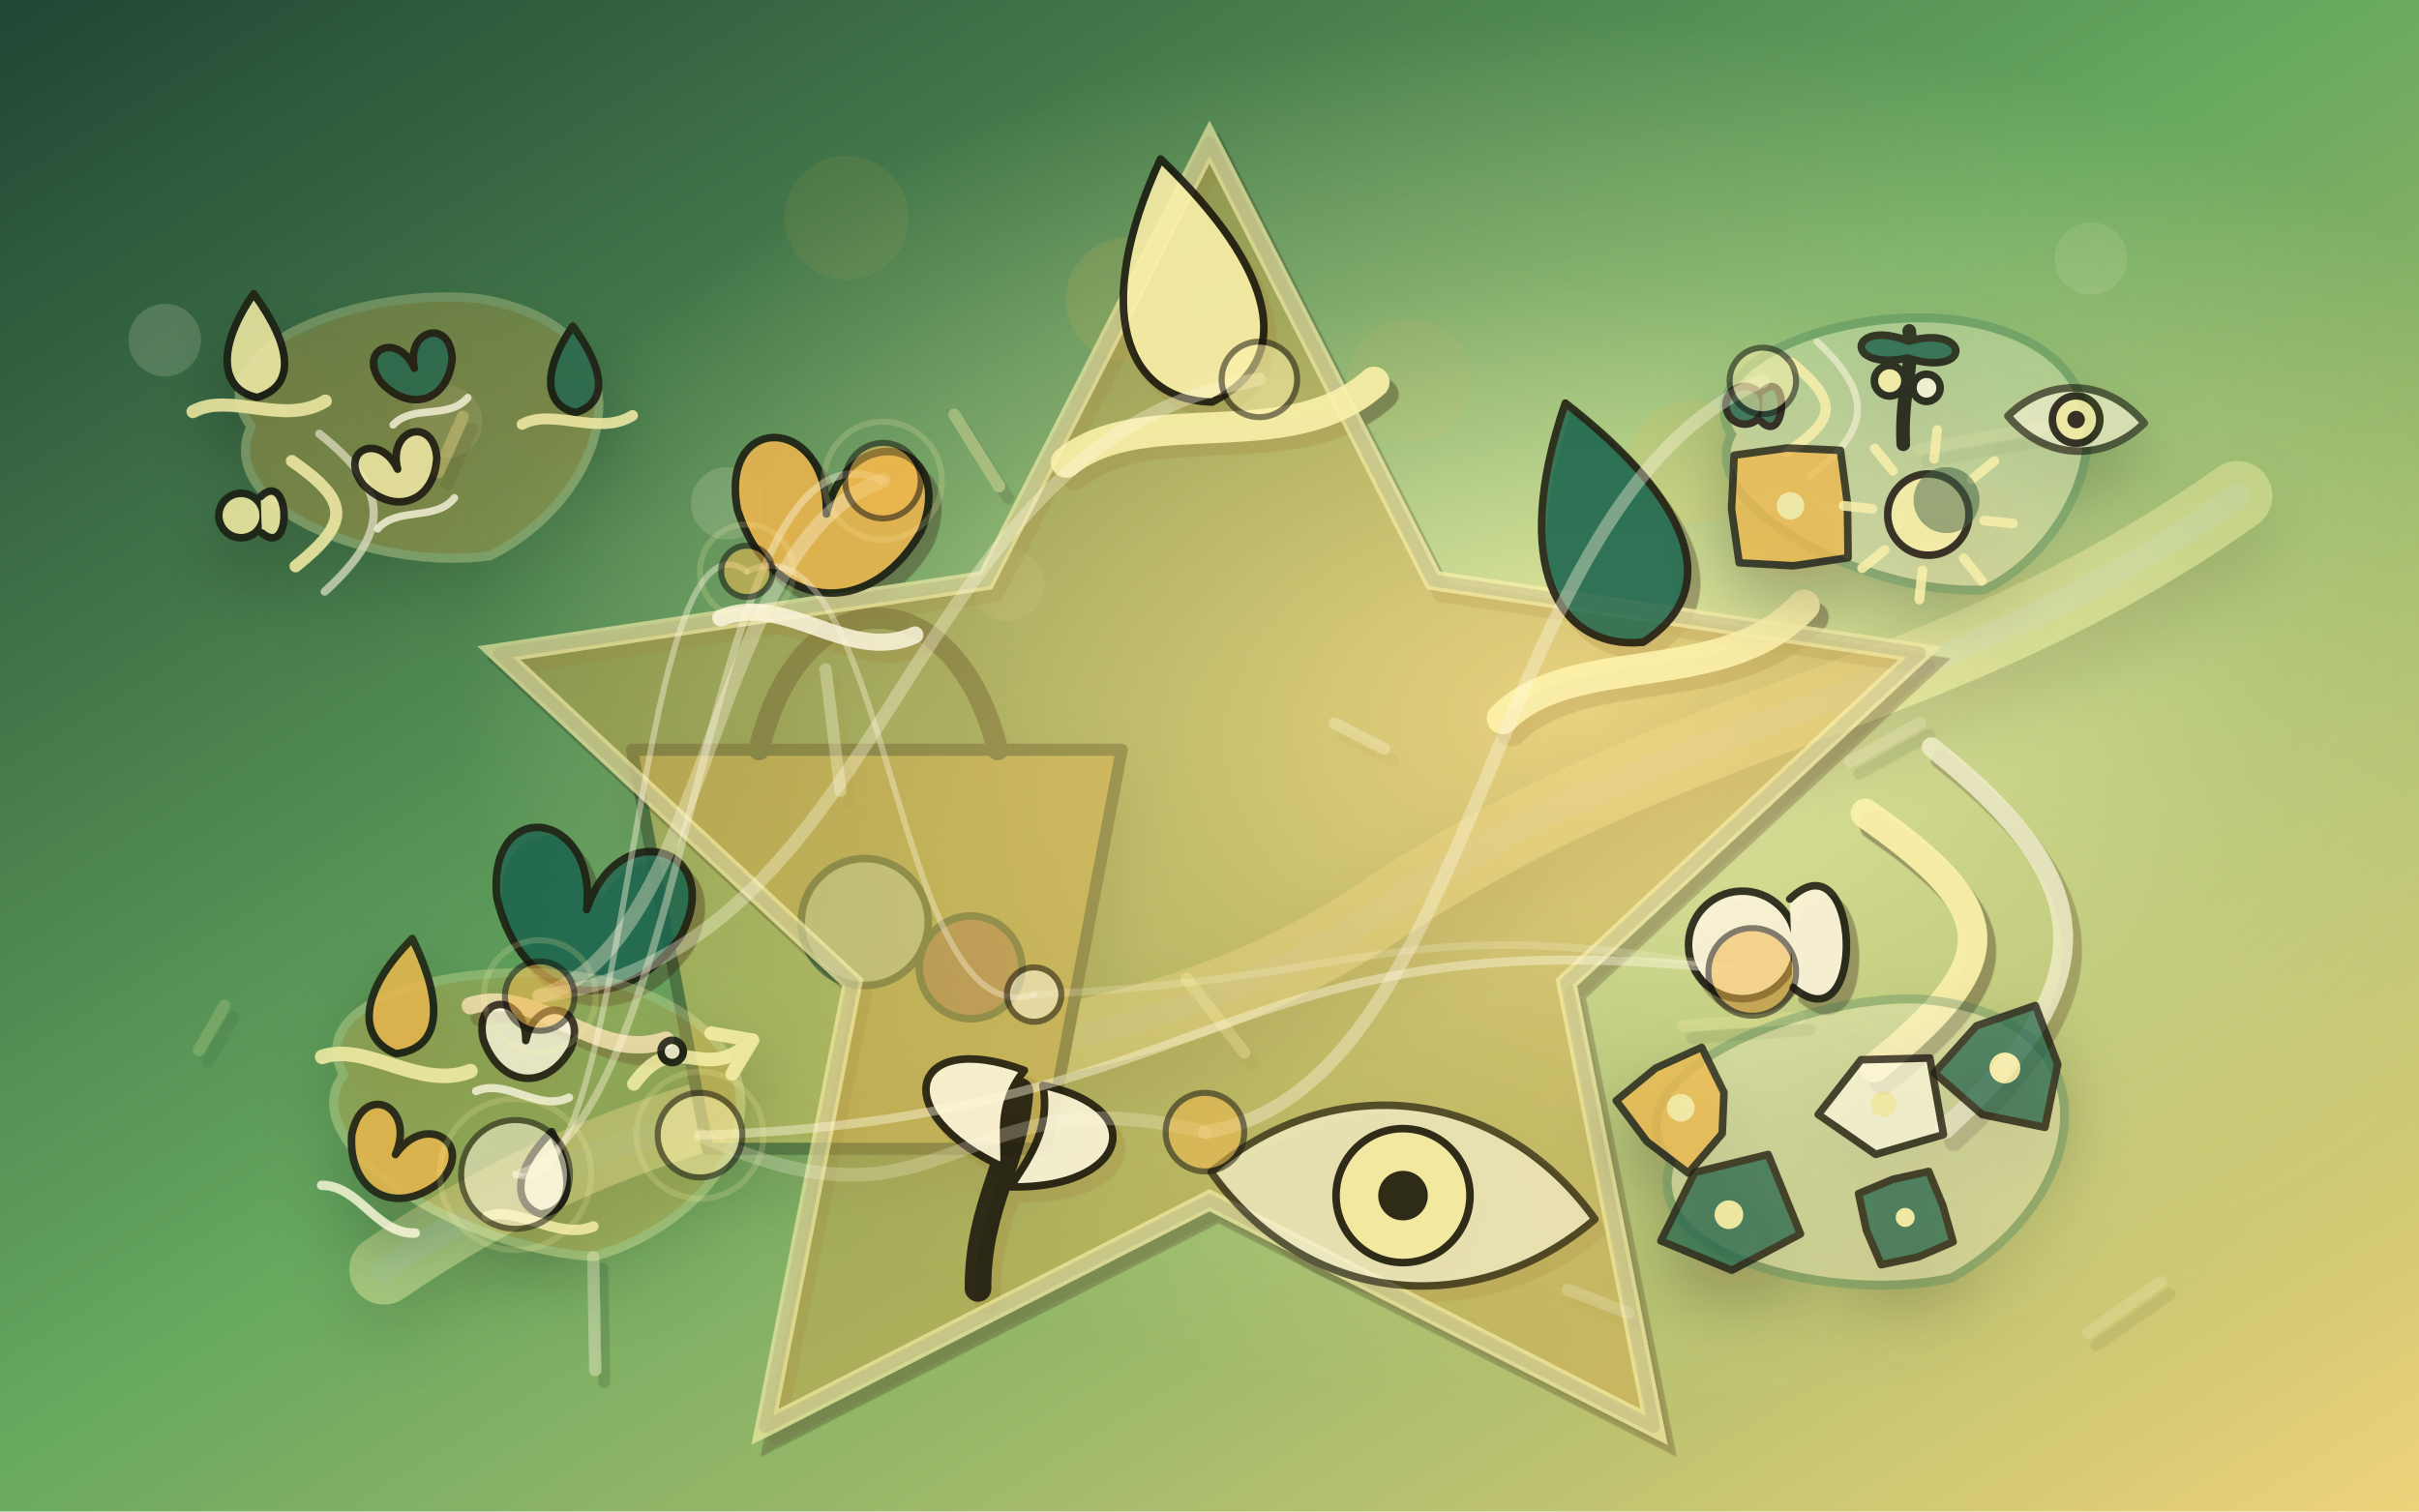
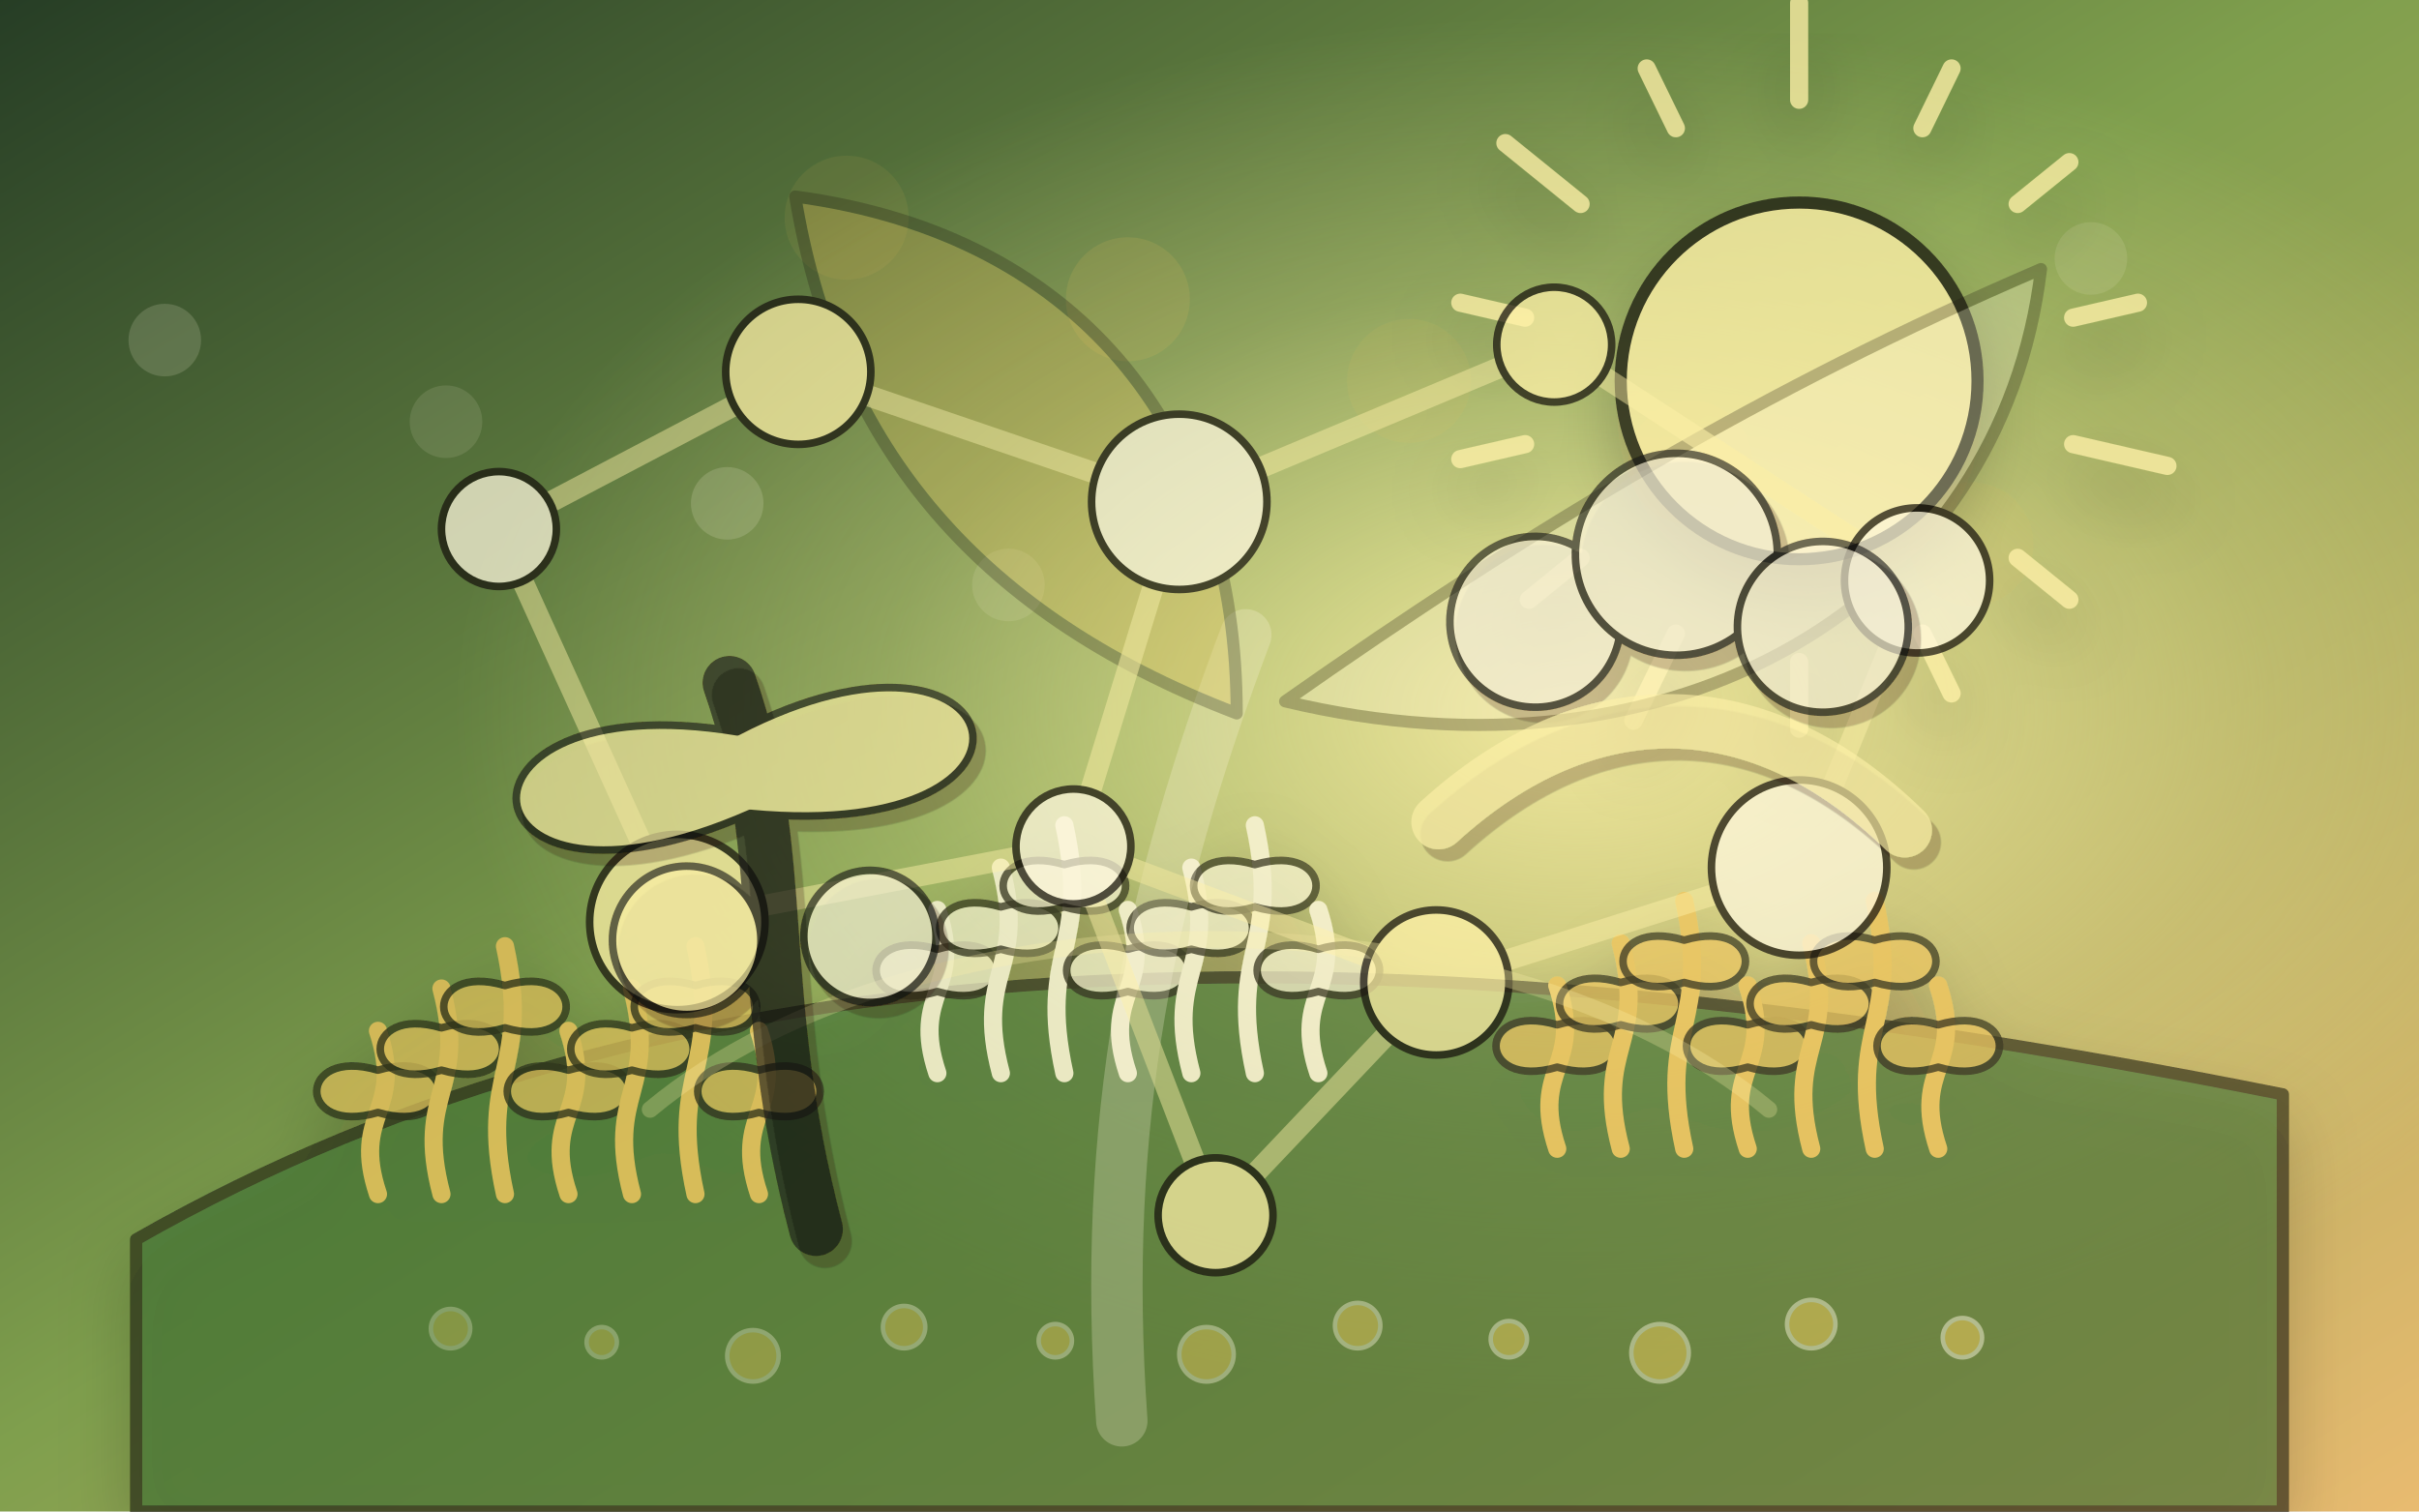
<svg xmlns="http://www.w3.org/2000/svg" width="1600" height="1000" viewBox="0 0 1600 1000" role="img" aria-labelledby="title desc">
  <defs>
    <linearGradient id="posterBg" x1="0" y1="0" x2="1" y2="1">
-       <stop offset="0%" stop-color="#1f4634" />
-       <stop offset="48%" stop-color="#67a85f" />
-       <stop offset="100%" stop-color="#efd27a" />
+       <stop offset="0%" stop-color="#263d25" />
+       <stop offset="48%" stop-color="#7f9f4d" />
+       <stop offset="100%" stop-color="#e9bb70" />
    </linearGradient>
    <radialGradient id="warmGlow" cx="65%" cy="47%" r="46%">
-       <stop offset="0%" stop-color="#fff3ad" stop-opacity=".88" />
-       <stop offset="62%" stop-color="#fff3ad" stop-opacity=".24" />
-       <stop offset="100%" stop-color="#fff3ad" stop-opacity="0" />
+       <stop offset="0%" stop-color="#fff1a8" stop-opacity=".88" />
+       <stop offset="62%" stop-color="#fff1a8" stop-opacity=".24" />
+       <stop offset="100%" stop-color="#fff1a8" stop-opacity="0" />
    </radialGradient>
    <filter id="posterShadow" x="-20%" y="-20%" width="140%" height="150%">
      <feDropShadow dx="0" dy="22" stdDeviation="22" flood-color="#140d08" flood-opacity=".32" />
    </filter>
    <filter id="hardInk" x="-20%" y="-20%" width="140%" height="150%">
      <feDropShadow dx="6" dy="8" stdDeviation="0" flood-color="#12100c" flood-opacity=".34" />
    </filter>
    <style>
      .ink { stroke: #16120d; stroke-width: 8; stroke-linecap: round; stroke-linejoin: round; }
      .thin { stroke: #16120d; stroke-width: 5; stroke-linecap: round; stroke-linejoin: round; }
    </style>
  </defs>
  <rect width="1600" height="1000" fill="url(#posterBg)" />
  <rect width="1600" height="1000" fill="url(#warmGlow)" />
-   <circle cx="560" cy="144" r="41" fill="#f2b84d" opacity="0.08" />
+   <circle cx="560" cy="144" r="41" fill="#efc45b" opacity="0.08" />
  <circle cx="1383" cy="171" r="24" fill="#fff8df" opacity="0.11" />
-   <circle cx="746" cy="198" r="41" fill="#f2b84d" opacity="0.13" />
+   <circle cx="746" cy="198" r="41" fill="#efc45b" opacity="0.13" />
  <circle cx="109" cy="225" r="24" fill="#fff8df" opacity="0.16" />
-   <circle cx="932" cy="252" r="41" fill="#f2b84d" opacity="0.08" />
+   <circle cx="932" cy="252" r="41" fill="#efc45b" opacity="0.08" />
  <circle cx="295" cy="279" r="24" fill="#fff8df" opacity="0.11" />
-   <circle cx="1118" cy="306" r="41" fill="#f2b84d" opacity="0.13" />
+   <circle cx="1118" cy="306" r="41" fill="#efc45b" opacity="0.13" />
  <circle cx="481" cy="333" r="24" fill="#fff8df" opacity="0.16" />
-   <circle cx="1304" cy="360" r="41" fill="#f2b84d" opacity="0.08" />
+   <circle cx="1304" cy="360" r="41" fill="#efc45b" opacity="0.08" />
  <circle cx="667" cy="387" r="24" fill="#fff8df" opacity="0.11" />
-   <g filter="url(#posterShadow)" opacity=".36">
-     <g id="poster-growth-market-river">
-       <path d="M254 840 C510 664 710 740 914 602 C1110 470 1282 468 1480 328" fill="none" stroke="#fff3ad" stroke-width="46" stroke-linecap="round" />
-       <path d="M254 840 C510 664 710 740 914 602 C1110 470 1282 468 1480 328" fill="none" stroke="#fff8df" stroke-width="16" stroke-linecap="round" opacity=".78" />
-       <path d="M418 496 L742 496 L692 760 L468 760Z" fill="#f2b84d" class="ink" />
-       <path d="M502 496 C530 380 630 380 660 496" fill="none" stroke="#16120d" stroke-width="14" stroke-linecap="round" />
-       <circle cx="572" cy="610" r="42" fill="#fff8df" class="thin" />
-       <circle cx="642" cy="640" r="34" fill="#d95b42" class="thin" />
+   <g id="semantic-scene" data-scene-group="C08_GROWTH_FOOD_MATERIAL" data-primary-category="growth" filter="url(#posterShadow)" opacity=".76">
+     <g id="poster-growth-field">
+       <path d="M90 820 C440 620 890 600 1510 724 L1510 1000 L90 1000Z" fill="#386b32" opacity=".78" class="ink" />
+       <path d="M250 790 C232 736 268 736 250 682" fill="none" stroke="#efc45b" stroke-width="12" stroke-linecap="round" />
+       <path d="M250 708 C196 692 196 752 250 736 C304 752 304 692 250 708Z" fill="#efc45b" opacity=".78" class="thin" />
+       <path d="M292 790 C274 722 310 722 292 654" fill="none" stroke="#efc45b" stroke-width="12" stroke-linecap="round" />
+       <path d="M292 680 C238 664 238 724 292 708 C346 724 346 664 292 680Z" fill="#efc45b" opacity=".78" class="thin" />
+       <path d="M334 790 C316 708 352 708 334 626" fill="none" stroke="#efc45b" stroke-width="12" stroke-linecap="round" />
+       <path d="M334 652 C280 636 280 696 334 680 C388 696 388 636 334 652Z" fill="#efc45b" opacity=".78" class="thin" />
+       <path d="M376 790 C358 736 394 736 376 682" fill="none" stroke="#efc45b" stroke-width="12" stroke-linecap="round" />
+       <path d="M376 708 C322 692 322 752 376 736 C430 752 430 692 376 708Z" fill="#efc45b" opacity=".78" class="thin" />
+       <path d="M418 790 C400 722 436 722 418 654" fill="none" stroke="#efc45b" stroke-width="12" stroke-linecap="round" />
+       <path d="M418 680 C364 664 364 724 418 708 C472 724 472 664 418 680Z" fill="#efc45b" opacity=".78" class="thin" />
+       <path d="M460 790 C442 708 478 708 460 626" fill="none" stroke="#efc45b" stroke-width="12" stroke-linecap="round" />
+       <path d="M460 652 C406 636 406 696 460 680 C514 696 514 636 460 652Z" fill="#efc45b" opacity=".78" class="thin" />
+       <path d="M502 790 C484 736 520 736 502 682" fill="none" stroke="#efc45b" stroke-width="12" stroke-linecap="round" />
+       <path d="M502 708 C448 692 448 752 502 736 C556 752 556 692 502 708Z" fill="#efc45b" opacity=".78" class="thin" />
+       <path d="M620 710 C602 656 638 656 620 602" fill="none" stroke="#fff8df" stroke-width="12" stroke-linecap="round" />
+       <path d="M620 628 C566 612 566 672 620 656 C674 672 674 612 620 628Z" fill="#fff8df" opacity=".78" class="thin" />
+       <path d="M662 710 C644 642 680 642 662 574" fill="none" stroke="#fff8df" stroke-width="12" stroke-linecap="round" />
+       <path d="M662 600 C608 584 608 644 662 628 C716 644 716 584 662 600Z" fill="#fff8df" opacity=".78" class="thin" />
+       <path d="M704 710 C686 628 722 628 704 546" fill="none" stroke="#fff8df" stroke-width="12" stroke-linecap="round" />
+       <path d="M704 572 C650 556 650 616 704 600 C758 616 758 556 704 572Z" fill="#fff8df" opacity=".78" class="thin" />
+       <path d="M746 710 C728 656 764 656 746 602" fill="none" stroke="#fff8df" stroke-width="12" stroke-linecap="round" />
+       <path d="M746 628 C692 612 692 672 746 656 C800 672 800 612 746 628Z" fill="#fff8df" opacity=".78" class="thin" />
+       <path d="M788 710 C770 642 806 642 788 574" fill="none" stroke="#fff8df" stroke-width="12" stroke-linecap="round" />
+       <path d="M788 600 C734 584 734 644 788 628 C842 644 842 584 788 600Z" fill="#fff8df" opacity=".78" class="thin" />
+       <path d="M830 710 C812 628 848 628 830 546" fill="none" stroke="#fff8df" stroke-width="12" stroke-linecap="round" />
+       <path d="M830 572 C776 556 776 616 830 600 C884 616 884 556 830 572Z" fill="#fff8df" opacity=".78" class="thin" />
+       <path d="M872 710 C854 656 890 656 872 602" fill="none" stroke="#fff8df" stroke-width="12" stroke-linecap="round" />
+       <path d="M872 628 C818 612 818 672 872 656 C926 672 926 612 872 628Z" fill="#fff8df" opacity=".78" class="thin" />
+       <path d="M1030 760 C1012 706 1048 706 1030 652" fill="none" stroke="#efc45b" stroke-width="12" stroke-linecap="round" />
+       <path d="M1030 678 C976 662 976 722 1030 706 C1084 722 1084 662 1030 678Z" fill="#efc45b" opacity=".78" class="thin" />
+       <path d="M1072 760 C1054 692 1090 692 1072 624" fill="none" stroke="#efc45b" stroke-width="12" stroke-linecap="round" />
+       <path d="M1072 650 C1018 634 1018 694 1072 678 C1126 694 1126 634 1072 650Z" fill="#efc45b" opacity=".78" class="thin" />
+       <path d="M1114 760 C1096 678 1132 678 1114 596" fill="none" stroke="#efc45b" stroke-width="12" stroke-linecap="round" />
+       <path d="M1114 622 C1060 606 1060 666 1114 650 C1168 666 1168 606 1114 622Z" fill="#efc45b" opacity=".78" class="thin" />
+       <path d="M1156 760 C1138 706 1174 706 1156 652" fill="none" stroke="#efc45b" stroke-width="12" stroke-linecap="round" />
+       <path d="M1156 678 C1102 662 1102 722 1156 706 C1210 722 1210 662 1156 678Z" fill="#efc45b" opacity=".78" class="thin" />
+       <path d="M1198 760 C1180 692 1216 692 1198 624" fill="none" stroke="#efc45b" stroke-width="12" stroke-linecap="round" />
+       <path d="M1198 650 C1144 634 1144 694 1198 678 C1252 694 1252 634 1198 650Z" fill="#efc45b" opacity=".78" class="thin" />
+       <path d="M1240 760 C1222 678 1258 678 1240 596" fill="none" stroke="#efc45b" stroke-width="12" stroke-linecap="round" />
+       <path d="M1240 622 C1186 606 1186 666 1240 650 C1294 666 1294 606 1240 622Z" fill="#efc45b" opacity=".78" class="thin" />
+       <path d="M1282 760 C1264 706 1300 706 1282 652" fill="none" stroke="#efc45b" stroke-width="12" stroke-linecap="round" />
+       <path d="M1282 678 C1228 662 1228 722 1282 706 C1336 722 1336 662 1282 678Z" fill="#efc45b" opacity=".78" class="thin" />
+       <circle cx="1190" cy="252" r="118" fill="#fff1a8" class="ink" />
+       <path d="M1190 66 L1190 2" stroke="#fff1a8" stroke-width="12" stroke-linecap="round" transform="rotate(0 1190 252)" />
+       <path d="M1190 66 L1190 22" stroke="#fff1a8" stroke-width="12" stroke-linecap="round" transform="rotate(26 1190 252)" />
+       <path d="M1190 66 L1190 22" stroke="#fff1a8" stroke-width="12" stroke-linecap="round" transform="rotate(51 1190 252)" />
+       <path d="M1190 66 L1190 22" stroke="#fff1a8" stroke-width="12" stroke-linecap="round" transform="rotate(77 1190 252)" />
+       <path d="M1190 66 L1190 2" stroke="#fff1a8" stroke-width="12" stroke-linecap="round" transform="rotate(103 1190 252)" />
+       <path d="M1190 66 L1190 22" stroke="#fff1a8" stroke-width="12" stroke-linecap="round" transform="rotate(129 1190 252)" />
+       <path d="M1190 66 L1190 22" stroke="#fff1a8" stroke-width="12" stroke-linecap="round" transform="rotate(154 1190 252)" />
+       <path d="M1190 66 L1190 22" stroke="#fff1a8" stroke-width="12" stroke-linecap="round" transform="rotate(180 1190 252)" />
+       <path d="M1190 66 L1190 2" stroke="#fff1a8" stroke-width="12" stroke-linecap="round" transform="rotate(206 1190 252)" />
+       <path d="M1190 66 L1190 22" stroke="#fff1a8" stroke-width="12" stroke-linecap="round" transform="rotate(231 1190 252)" />
+       <path d="M1190 66 L1190 22" stroke="#fff1a8" stroke-width="12" stroke-linecap="round" transform="rotate(257 1190 252)" />
+       <path d="M1190 66 L1190 22" stroke="#fff1a8" stroke-width="12" stroke-linecap="round" transform="rotate(283 1190 252)" />
+       <path d="M1190 66 L1190 2" stroke="#fff1a8" stroke-width="12" stroke-linecap="round" transform="rotate(309 1190 252)" />
+       <path d="M1190 66 L1190 22" stroke="#fff1a8" stroke-width="12" stroke-linecap="round" transform="rotate(334 1190 252)" />
    </g>
  </g>
-   <g id="pair-signature-mural" filter="url(#hardInk)">
-     <g opacity=".98">
-       <path d="M800 94 L948 384 L1270 432 L1036 650 L1094 944 L800 794 L506 944 L564 650 L330 432 L652 384Z" fill="#f2b84d" opacity=".32" class="ink" />
-       <path d="M800 94 L948 384 L1270 432 L1036 650 L1094 944 L800 794 L506 944 L564 650 L330 432 L652 384Z" fill="none" stroke="#fff3ad" stroke-width="13" opacity=".62" />
-       <g transform="rotate(-12.0 788.0 201.0)">
-         <g opacity=".86">
-           <path d="M788.0 103.0 C721.6 191.5 732.7 254.7 788.0 267.4 C848.0 251.6 848.0 191.5 788.0 103.0Z" fill="#fff3ad" class="thin" />
-           <path d="M685.3 286.3 C743.8 256.3 829.1 314.8 895.4 276.8" fill="none" stroke="#fff3ad" stroke-width="20.5" stroke-linecap="round" />
-         </g>
-       </g>
-       <g transform="rotate(-9.0 547.0 356.0)">
-         <g transform="rotate(16 547.0 356.0)" opacity=".84">
-           <path d="M486.0 344.7 C465.6 281.4 538.0 274.6 544.7 340.2 C551.5 274.6 626.1 281.4 608.0 344.7 C580.9 408.0 515.4 408.0 486.0 344.7Z" fill="#f2b84d" class="thin" />
-           <path d="M483.7 417.0 C524.4 394.4 571.9 437.4 612.5 412.5" fill="none" stroke="#fff8df" stroke-width="11.3" stroke-linecap="round" />
-         </g>
-       </g>
-       <g transform="rotate(-18.0 1066.0 361.0)">
-         <g opacity=".86">
-           <path d="M1066.0 261.8 C998.8 351.4 1010.0 415.4 1066.0 428.2 C1126.8 412.2 1126.8 351.4 1066.0 261.8Z" fill="#23664f" class="thin" />
-           <path d="M962.0 447.4 C1021.2 417.0 1107.6 476.2 1174.8 437.8" fill="none" stroke="#fff3ad" stroke-width="20.8" stroke-linecap="round" />
-         </g>
-       </g>
-       <g transform="rotate(11.0 387.0 618.0)">
-         <g transform="rotate(1 387.0 618.0)" opacity=".84">
-           <path d="M324.9 606.5 C304.2 542.1 377.8 535.2 384.7 601.9 C391.6 535.2 467.5 542.1 449.1 606.5 C421.5 670.9 354.8 670.9 324.9 606.5Z" fill="#23664f" class="thin" />
-           <path d="M322.6 680.1 C364.0 657.1 412.3 700.8 453.7 675.5" fill="none" stroke="#fff8df" stroke-width="11.5" stroke-linecap="round" />
-         </g>
-       </g>
-       <g transform="rotate(-2.0 1214.0 623.0)">
-         <g opacity=".86">
-           <circle cx="1152.4" cy="623.0" r="35.6" fill="#fff8df" class="thin" />
-           <path d="M1184.8 593.8 C1233.4 550.1 1233.4 695.9 1184.8 652.2" fill="#fff8df" class="thin" />
-           <path d="M1236.7 538.8 C1327.4 606.8 1327.4 639.2 1236.7 707.2" fill="none" stroke="#fff3ad" stroke-width="19.4" stroke-linecap="round" />
-           <path d="M1282.0 496.6 C1392.2 590.6 1392.2 655.4 1282.0 749.4" fill="none" stroke="#fff8df" stroke-width="13.0" stroke-linecap="round" opacity=".72" />
-         </g>
-       </g>
-       <g transform="rotate(15.0 661.0 786.0)">
-         <g transform="rotate(-3 661.0 786.0)" opacity=".86">
-           <path d="M661.0 853.9 C649.3 800.0 668.0 764.9 661.0 720.5" fill="none" stroke="#16120d" stroke-width="17.6" stroke-linecap="round" />
-           <path d="M661.0 772.0 C576.8 753.2 581.4 694.7 661.0 706.4 C647.0 734.5 658.7 753.2 661.0 772.0Z" fill="#fff8df" class="thin" />
-           <path d="M668.0 783.7 C742.9 769.6 749.9 713.5 675.0 713.5 C686.7 741.5 675.0 764.9 668.0 783.7Z" fill="#fff8df" class="thin" />
-         </g>
-       </g>
-       <g transform="rotate(7.0 928.0 791.0)">
-         <g opacity=".84">
-           <path d="M800.1 791.0 C872.2 712.3 983.8 712.3 1055.9 791.0 C983.8 869.7 872.2 869.7 800.1 791.0Z" fill="#fff8df" opacity=".74" class="thin" />
-           <circle cx="928.0" cy="791.0" r="44.3" fill="#fff3ad" class="thin" />
-           <circle cx="928.0" cy="791.0" r="16.4" fill="#16120d" />
-         </g>
-       </g>
-       <path d="M1268.0 290.0 L1352.0 290.0" stroke="#fff3ad" stroke-width="8" stroke-linecap="round" opacity="0.18" transform="rotate(170 1310.0 290.0)" />
-       <path d="M1035.5 861.0 L1078.5 861.0" stroke="#fff8df" stroke-width="8" stroke-linecap="round" opacity="0.23" transform="rotate(21 1057.0 861.0)" />
-       <path d="M773.0 672.0 L835.0 672.0" stroke="#fff3ad" stroke-width="8" stroke-linecap="round" opacity="0.28" transform="rotate(52 804.0 672.0)" />
-       <path d="M510.5 483.0 L591.5 483.0" stroke="#fff8df" stroke-width="8" stroke-linecap="round" opacity="0.33" transform="rotate(83 551.0 483.0)" />
-       <path d="M278.0 294.0 L318.0 294.0" stroke="#fff3ad" stroke-width="8" stroke-linecap="round" opacity="0.38" transform="rotate(114 298.0 294.0)" />
-       <path d="M1375.5 865.0 L1434.5 865.0" stroke="#fff8df" stroke-width="8" stroke-linecap="round" opacity="0.18" transform="rotate(145 1405.0 865.0)" />
-       <path d="M1113.0 676.0 L1191.0 676.0" stroke="#fff3ad" stroke-width="8" stroke-linecap="round" opacity="0.23" transform="rotate(176 1152.0 676.0)" />
-       <path d="M880.5 487.0 L917.5 487.0" stroke="#fff8df" stroke-width="8" stroke-linecap="round" opacity="0.28" transform="rotate(27 899.0 487.0)" />
-       <path d="M618.0 298.0 L674.0 298.0" stroke="#fff3ad" stroke-width="8" stroke-linecap="round" opacity="0.33" transform="rotate(58 646.0 298.0)" />
-       <path d="M355.5 869.0 L430.5 869.0" stroke="#fff8df" stroke-width="8" stroke-linecap="round" opacity="0.38" transform="rotate(89 393.0 869.0)" />
-       <path d="M123.0 680.0 L157.0 680.0" stroke="#fff3ad" stroke-width="8" stroke-linecap="round" opacity="0.18" transform="rotate(120 140.0 680.0)" />
-       <path d="M1220.5 491.0 L1273.5 491.0" stroke="#fff8df" stroke-width="8" stroke-linecap="round" opacity="0.23" transform="rotate(151 1247.0 491.0)" />
-     </g>
+   <g id="semantic-atmosphere" opacity=".72">
+     <path d="M742 940 C728 742 760 590 824 420" fill="none" stroke="#fff8df" stroke-width="34" stroke-linecap="round" opacity=".34" />
+     <path d="M818 472 C640 404 552 288 526 130 C720 156 818 292 818 472Z" fill="#efc45b" opacity=".34" class="ink" />
+     <path d="M850 464 C1012 350 1168 256 1350 178 C1324 398 1108 526 850 464Z" fill="#fff8df" opacity=".34" class="ink" />
+     <path d="M330 350 L528 246" stroke="#fff1a8" stroke-width="14" stroke-linecap="round" opacity=".62" />
+     <path d="M528 246 L780 332" stroke="#fff1a8" stroke-width="14" stroke-linecap="round" opacity=".62" />
+     <path d="M780 332 L1028 228" stroke="#fff1a8" stroke-width="14" stroke-linecap="round" opacity=".62" />
+     <path d="M1028 228 L1268 384" stroke="#fff1a8" stroke-width="14" stroke-linecap="round" opacity=".62" />
+     <path d="M330 350 L448 610" stroke="#fff1a8" stroke-width="14" stroke-linecap="round" opacity=".62" />
+     <path d="M448 610 L710 560" stroke="#fff1a8" stroke-width="14" stroke-linecap="round" opacity=".62" />
+     <path d="M710 560 L950 650" stroke="#fff1a8" stroke-width="14" stroke-linecap="round" opacity=".62" />
+     <path d="M950 650 L1190 574" stroke="#fff1a8" stroke-width="14" stroke-linecap="round" opacity=".62" />
+     <path d="M1190 574 L1268 384" stroke="#fff1a8" stroke-width="14" stroke-linecap="round" opacity=".62" />
+     <path d="M710 560 L804 804" stroke="#fff1a8" stroke-width="14" stroke-linecap="round" opacity=".62" />
+     <path d="M950 650 L804 804" stroke="#fff1a8" stroke-width="14" stroke-linecap="round" opacity=".62" />
+     <path d="M780 332 L710 560" stroke="#fff1a8" stroke-width="14" stroke-linecap="round" opacity=".62" />
+     <circle cx="330" cy="350" r="38" fill="#fff8df" class="thin" />
+     <circle cx="528" cy="246" r="48" fill="#fff1a8" class="thin" />
+     <circle cx="780" cy="332" r="58" fill="#fff8df" class="thin" />
+     <circle cx="1028" cy="228" r="38" fill="#fff1a8" class="thin" />
+     <circle cx="1268" cy="384" r="48" fill="#fff8df" class="thin" />
+     <circle cx="448" cy="610" r="58" fill="#fff1a8" class="thin" />
+     <circle cx="710" cy="560" r="38" fill="#fff8df" class="thin" />
+     <circle cx="950" cy="650" r="48" fill="#fff1a8" class="thin" />
+     <circle cx="1190" cy="574" r="58" fill="#fff8df" class="thin" />
+     <circle cx="804" cy="804" r="38" fill="#fff1a8" class="thin" />
+     <path d="M430 734 C610 584 990 584 1170 734" fill="none" stroke="#fff1a8" stroke-width="11" stroke-linecap="round" opacity=".36" />
  </g>
-   <g id="semantic-layer-icons" filter="url(#posterShadow)">
-     <g transform="rotate(-2.0 284.0 278.0)" opacity=".92">
-       <path d="M166.0 278.0 C129.0 224.0 247.0 187.0 321.0 199.0 C439.0 224.0 402.0 332.0 321.0 369.0 C247.0 377.0 139.0 332.0 166.0 278.0Z" fill="#f2b84d" opacity=".28" stroke="#fff3ad" stroke-width="6" />
-       <g opacity=".86">
-         <path d="M170.8 190.3 C143.1 227.3 147.7 253.7 170.8 259.0 C195.9 252.4 195.9 227.3 170.8 190.3Z" fill="#fff3ad" class="thin" />
-         <path d="M127.9 266.9 C152.3 254.3 188.0 278.8 215.7 262.9" fill="none" stroke="#fff3ad" stroke-width="8.6" stroke-linecap="round" />
-       </g>
-       <g transform="rotate(-16 277.9 249.2)" opacity=".84">
-         <path d="M253.1 244.6 C244.8 218.9 274.2 216.1 277.0 242.8 C279.7 216.1 310.1 218.9 302.7 244.6 C291.7 270.4 265.0 270.4 253.1 244.6Z" fill="#23664f" class="thin" />
-         <path d="M252.1 274.1 C268.7 264.9 288.0 282.4 304.6 272.2" fill="none" stroke="#fff8df" stroke-width="5.0" stroke-linecap="round" />
-       </g>
-       <g opacity=".86">
-         <path d="M381.0 219.1 C357.9 249.9 361.8 271.9 381.0 276.3 C401.9 270.8 401.9 249.9 381.0 219.1Z" fill="#23664f" class="thin" />
-         <path d="M345.2 282.9 C365.6 272.5 395.3 292.8 418.4 279.6" fill="none" stroke="#fff3ad" stroke-width="7.2" stroke-linecap="round" />
-       </g>
-       <g opacity=".86">
-         <circle cx="157.3" cy="336.7" r="14.7" fill="#fff3ad" class="thin" />
-         <path d="M170.7 324.6 C190.8 306.5 190.8 366.8 170.7 348.7" fill="#fff3ad" class="thin" />
-         <path d="M192.2 301.8 C229.7 330.0 229.7 343.4 192.2 371.5" fill="none" stroke="#fff3ad" stroke-width="8.0" stroke-linecap="round" />
-         <path d="M210.9 284.4 C256.5 323.3 256.5 350.1 210.9 388.9" fill="none" stroke="#fff8df" stroke-width="5.4" stroke-linecap="round" opacity=".72" />
-       </g>
-       <g transform="rotate(-18 264.9 315.7)" opacity=".84">
-         <path d="M239.0 310.9 C230.3 284.0 261.1 281.1 263.9 309.0 C266.8 281.1 298.5 284.0 290.8 310.9 C279.3 337.8 251.5 337.8 239.0 310.9Z" fill="#fff3ad" class="thin" />
-         <path d="M238.0 341.6 C255.3 332.0 275.5 350.2 292.7 339.7" fill="none" stroke="#fff8df" stroke-width="5.0" stroke-linecap="round" />
+   <g id="semantic-focal-cues" filter="url(#hardInk)">
+     <g transform="rotate(-9.0 509.0 619.0)" opacity=".70">
+       <g opacity=".88">
+         <path d="M509.0 815.6 C492.6 651.8 530.8 569.9 509.0 449.7" fill="none" stroke="#16120d" stroke-width="35.5" stroke-linecap="round" />
+         <path d="M509.0 482.5 C312.4 417.0 301.5 591.7 509.0 537.1 C721.9 591.7 705.6 417.0 509.0 482.5Z" fill="#fff1a8" class="thin" />
+         <circle cx="454.4" cy="613.5" r="49.1" fill="#fff1a8" class="thin" />
+         <circle cx="574.5" cy="629.9" r="43.7" fill="#fff8df" class="thin" />
      </g>
    </g>
-     <g transform="rotate(3.0 1270.0 294.0)" opacity=".92">
-       <path d="M1145.0 294.0 C1113.0 247.0 1223.0 200.0 1302.0 212.0 C1427.0 232.0 1380.0 356.0 1317.0 388.0 C1238.0 396.0 1123.0 341.0 1145.0 294.0Z" fill="#fff8df" opacity=".28" stroke="#23664f" stroke-width="6" />
+     <g transform="rotate(1.0 1108.0 413.0)" opacity=".70">
      <g opacity=".86">
-         <circle cx="1152.9" cy="274.2" r="12.5" fill="#23664f" class="thin" />
-         <path d="M1164.3 263.9 C1181.4 248.5 1181.4 299.8 1164.3 284.4" fill="#23664f" class="thin" />
-         <path d="M1182.5 244.5 C1214.4 268.5 1214.4 279.9 1182.5 303.8" fill="none" stroke="#fff3ad" stroke-width="6.8" stroke-linecap="round" />
-         <path d="M1198.5 229.7 C1237.2 262.8 1237.2 285.6 1198.5 318.6" fill="none" stroke="#fff8df" stroke-width="4.6" stroke-linecap="round" opacity=".72" />
-       </g>
-       <g opacity=".88">
-         <path d="M1258.9 294.5 C1255.5 260.9 1263.3 244.1 1258.9 219.4" fill="none" stroke="#16120d" stroke-width="9.0" stroke-linecap="round" />
-         <path d="M1258.9 226.2 C1218.5 212.7 1216.3 248.6 1258.9 237.4 C1302.5 248.6 1299.2 212.7 1258.9 226.2Z" fill="#23664f" class="thin" />
-         <circle cx="1247.7" cy="253.0" r="10.1" fill="#fff3ad" class="thin" />
-         <circle cx="1272.3" cy="256.4" r="9.0" fill="#fff8df" class="thin" />
-       </g>
-       <g opacity=".84">
-         <path d="M1327.0 272.2 C1352.5 244.3 1391.9 244.3 1417.4 272.2 C1391.9 300.0 1352.5 300.0 1327.0 272.2Z" fill="#fff8df" opacity=".74" class="thin" />
-         <circle cx="1372.2" cy="272.2" r="15.7" fill="#fff3ad" class="thin" />
-         <circle cx="1372.2" cy="272.2" r="5.8" fill="#16120d" />
-       </g>
-       <g opacity=".78">
-         <polygon points="1226.4,371.4 1190.7,378.6 1154.6,378.5 1147.7,343.2 1147.6,307.6 1182.5,301.0 1217.6,300.7 1224.0,335.2" fill="#f2b84d" class="thin" />
-         <circle cx="1186.5" cy="339.1" r="9.1" fill="#fff3ad" />
-       </g>
-       <g opacity=".84">
-         <path d="M1314.9 342.1 L1334.1 343.1" stroke="#fff3ad" stroke-width="6.4" stroke-linecap="round" />
-         <path d="M1302.7 367.7 L1315.5 382.0" stroke="#fff3ad" stroke-width="6.4" stroke-linecap="round" />
-         <path d="M1275.9 377.2 L1274.9 396.4" stroke="#fff3ad" stroke-width="6.4" stroke-linecap="round" />
-         <path d="M1250.3 365.0 L1236.0 377.8" stroke="#fff3ad" stroke-width="6.4" stroke-linecap="round" />
-         <path d="M1240.8 338.2 L1221.6 337.2" stroke="#fff3ad" stroke-width="6.4" stroke-linecap="round" />
-         <path d="M1253.0 312.5 L1240.2 298.3" stroke="#fff3ad" stroke-width="6.4" stroke-linecap="round" />
-         <path d="M1279.8 303.1 L1280.8 283.9" stroke="#fff3ad" stroke-width="6.4" stroke-linecap="round" />
-         <path d="M1305.4 315.3 L1319.7 302.4" stroke="#fff3ad" stroke-width="6.4" stroke-linecap="round" />
-         <circle cx="1277.9" cy="340.1" r="26.9" fill="#fff3ad" class="thin" />
-         <circle cx="1289.4" cy="329.9" r="21.8" fill="#1f4634" opacity=".5" />
-       </g>
-     </g>
-     <g transform="rotate(8.0 363.0 730.0)" opacity=".92">
-       <path d="M226.0 730.0 C187.0 678.0 319.0 634.0 402.0 646.0 C539.0 673.0 495.0 787.0 407.0 826.0 C324.0 834.0 197.0 782.0 226.0 730.0Z" fill="#f2b84d" opacity=".28" stroke="#fff3ad" stroke-width="6" />
-       <g opacity=".86">
-         <path d="M258.4 634.6 C227.3 676.0 232.5 705.6 258.4 711.5 C286.5 704.1 286.5 676.0 258.4 634.6Z" fill="#f2b84d" class="thin" />
-         <path d="M210.3 720.4 C237.6 706.3 277.6 733.7 308.7 716.0" fill="none" stroke="#fff3ad" stroke-width="9.6" stroke-linecap="round" />
-       </g>
-       <g transform="rotate(-2 343.5 698.4)" opacity=".84">
-         <path d="M314.3 693.0 C304.6 662.8 339.2 659.6 342.4 690.9 C345.6 659.6 381.3 662.8 372.6 693.0 C359.7 723.3 328.4 723.3 314.3 693.0Z" fill="#fff8df" class="thin" />
-         <path d="M313.2 727.6 C332.7 716.8 355.4 737.3 374.8 725.4" fill="none" stroke="#fff8df" stroke-width="5.4" stroke-linecap="round" />
-       </g>
-       <g opacity=".86">
-         <path d="M416.9 709.4 C439.9 666.2 462.0 705.8 490.5 669.9" fill="none" stroke="#fff3ad" stroke-width="9.0" stroke-linecap="round" />
-         <path d="M490.5 669.9 L462.9 669.0 M490.5 669.9 L480.4 693.8" fill="none" stroke="#fff3ad" stroke-width="9.0" stroke-linecap="round" />
-         <circle cx="439.0" cy="684.6" r="7.4" fill="#fff8df" class="thin" />
-       </g>
-       <g transform="rotate(21 265.4 786.1)" opacity=".84">
-         <path d="M232.4 780.0 C221.4 745.8 260.5 742.2 264.1 777.5 C267.8 742.2 308.1 745.8 298.3 780.0 C283.7 814.1 248.3 814.1 232.4 780.0Z" fill="#f2b84d" class="thin" />
-         <path d="M231.2 819.0 C253.2 806.8 278.8 830.0 300.7 816.6" fill="none" stroke="#fff8df" stroke-width="6.1" stroke-linecap="round" />
-       </g>
-       <g opacity=".86">
-         <path d="M367.5 748.2 C345.2 777.9 348.9 799.1 367.5 803.3 C387.6 798.0 387.6 777.9 367.5 748.2Z" fill="#fff8df" class="thin" />
-         <path d="M333.0 809.7 C352.6 799.6 381.3 819.2 403.5 806.5" fill="none" stroke="#fff3ad" stroke-width="6.9" stroke-linecap="round" />
-       </g>
-     </g>
-     <g transform="rotate(-7.0 1240.0 752.0)" opacity=".92">
-       <path d="M1104.0 752.0 C1065.0 692.0 1201.0 653.0 1279.0 665.0 C1415.0 692.0 1376.0 812.0 1279.0 851.0 C1201.0 859.0 1075.0 812.0 1104.0 752.0Z" fill="#fff8df" opacity=".28" stroke="#23664f" stroke-width="6" />
-       <g opacity=".78">
-         <polygon points="1140.1,737.7 1114.7,760.9 1090.1,736.9 1073.2,707.5 1101.8,689.3 1133.6,679.4 1144.6,710.8" fill="#f2b84d" class="thin" />
-         <circle cx="1115.0" cy="717.4" r="9.2" fill="#fff3ad" />
-       </g>
-       <g opacity=".78">
-         <polygon points="1285.3,756.2 1239.2,763.7 1204.7,732.9 1237.2,700.4 1282.5,704.8" fill="#fff8df" class="thin" />
-         <circle cx="1248.5" cy="731.4" r="8.4" fill="#fff3ad" />
-       </g>
-       <g opacity=".78">
-         <polygon points="1366.0,719.2 1352.5,759.6 1312.3,746.1 1284.3,714.9 1315.8,687.4 1356.0,678.8" fill="#23664f" class="thin" />
-         <circle cx="1331.0" cy="717.4" r="10.2" fill="#fff3ad" />
-       </g>
-       <g opacity=".78">
-         <polygon points="1183.4,809.9 1135.4,828.2 1091.2,803.2 1118.9,761.0 1168.6,755.1" fill="#23664f" class="thin" />
-         <circle cx="1138.0" cy="791.5" r="9.5" fill="#fff3ad" />
-       </g>
-       <g opacity=".78">
-         <polygon points="1283.0,827.4 1258.7,834.5 1233.9,836.6 1227.0,812.7 1224.8,788.1 1248.4,781.5 1272.6,779.2 1279.1,802.5" fill="#23664f" class="thin" />
-         <circle cx="1253.5" cy="807.5" r="6.3" fill="#fff3ad" />
+         <path d="M953.8 546.6 C1051.5 454.1 1164.5 454.1 1262.2 546.6" fill="none" stroke="#fff1a8" stroke-width="36.0" stroke-linecap="round" />
+         <circle cx="1015.5" cy="413.0" r="56.5" fill="#fff8df" class="thin" />
+         <circle cx="1108.0" cy="366.7" r="66.8" fill="#fff8df" class="thin" />
+         <circle cx="1205.7" cy="413.0" r="56.5" fill="#fff8df" class="thin" />
      </g>
    </g>
  </g>
-   <g id="root-constellation">
-     <path d="M833.0 251.0 C595.0 289.0 595.0 628.0 357.0 659.0" fill="none" stroke="#fff8df" stroke-width="9" stroke-linecap="round" opacity="0.35" />
-     <path d="M357.0 659.0 C470.5 625.0 470.5 356.0 584.0 318.0" fill="none" stroke="#fff8df" stroke-width="10" stroke-linecap="round" opacity="0.36" />
-     <path d="M584.0 318.0 C462.5 262.0 462.5 743.0 341.0 777.0" fill="none" stroke="#fff8df" stroke-width="5" stroke-linecap="round" opacity="0.40" />
-     <path d="M341.0 777.0 C417.5 807.0 417.5 322.0 494.0 378.0" fill="none" stroke="#fff8df" stroke-width="4" stroke-linecap="round" opacity="0.42" />
-     <path d="M494.0 378.0 C589.0 335.0 589.0 688.0 684.0 658.0" fill="none" stroke="#fff8df" stroke-width="4" stroke-linecap="round" opacity="0.37" />
-     <path d="M684.0 658.0 C921.5 647.0 921.5 600.0 1159.0 643.0" fill="none" stroke="#fff8df" stroke-width="5" stroke-linecap="round" opacity="0.22" />
-     <path d="M1159.0 643.0 C811.0 601.0 811.0 740.0 463.0 751.0" fill="none" stroke="#fff8df" stroke-width="6" stroke-linecap="round" opacity="0.43" />
-     <path d="M463.0 751.0 C630.0 828.0 630.0 707.0 797.0 749.0" fill="none" stroke="#fff8df" stroke-width="9" stroke-linecap="round" opacity="0.25" />
-     <path d="M797.0 749.0 C981.5 720.0 981.5 329.0 1166.0 252.0" fill="none" stroke="#fff8df" stroke-width="9" stroke-linecap="round" opacity="0.38" />
-     <circle cx="833.0" cy="251.0" r="25" fill="#fff3ad" opacity=".52" stroke="#16120d" stroke-width="4" />
-     <circle cx="357.0" cy="659.0" r="23" fill="#f2b84d" opacity=".52" stroke="#16120d" stroke-width="4" />
-     <circle cx="357.0" cy="659.0" r="37" fill="none" stroke="#fff3ad" stroke-width="4" opacity=".18" />
-     <circle cx="584.0" cy="318.0" r="25" fill="#f2b84d" opacity=".52" stroke="#16120d" stroke-width="4" />
-     <circle cx="584.0" cy="318.0" r="39" fill="none" stroke="#fff3ad" stroke-width="4" opacity=".18" />
-     <circle cx="341.0" cy="777.0" r="36" fill="#fff8df" opacity=".52" stroke="#16120d" stroke-width="4" />
-     <circle cx="341.0" cy="777.0" r="50" fill="none" stroke="#fff3ad" stroke-width="4" opacity=".18" />
-     <circle cx="494.0" cy="378.0" r="17" fill="#f2b84d" opacity=".52" stroke="#16120d" stroke-width="4" />
-     <circle cx="494.0" cy="378.0" r="31" fill="none" stroke="#fff3ad" stroke-width="4" opacity=".18" />
-     <circle cx="684.0" cy="658.0" r="18" fill="#fff8df" opacity=".52" stroke="#16120d" stroke-width="4" />
-     <circle cx="1159.0" cy="643.0" r="29" fill="#f2b84d" opacity=".52" stroke="#16120d" stroke-width="4" />
-     <circle cx="463.0" cy="751.0" r="28" fill="#fff3ad" opacity=".52" stroke="#16120d" stroke-width="4" />
-     <circle cx="463.0" cy="751.0" r="42" fill="none" stroke="#fff3ad" stroke-width="4" opacity=".18" />
-     <circle cx="797.0" cy="749.0" r="26" fill="#f2b84d" opacity=".52" stroke="#16120d" stroke-width="4" />
-     <circle cx="1166.0" cy="252.0" r="22" fill="#fff3ad" opacity=".52" stroke="#16120d" stroke-width="4" />
+   <g id="semantic-depth-cue">
+     <circle cx="298.0" cy="879.0" r="13" fill="#ffd35c" opacity="0.28" stroke="#fff8df" stroke-width="3" />
+     <circle cx="398.0" cy="888.0" r="10" fill="#ffd35c" opacity="0.30" stroke="#fff8df" stroke-width="3" />
+     <circle cx="498.0" cy="897.0" r="17" fill="#ffd35c" opacity="0.32" stroke="#fff8df" stroke-width="3" />
+     <circle cx="598.0" cy="878.0" r="14" fill="#ffd35c" opacity="0.34" stroke="#fff8df" stroke-width="3" />
+     <circle cx="698.0" cy="887.0" r="11" fill="#ffd35c" opacity="0.36" stroke="#fff8df" stroke-width="3" />
+     <circle cx="798.0" cy="896.0" r="18" fill="#ffd35c" opacity="0.38" stroke="#fff8df" stroke-width="3" />
+     <circle cx="898.0" cy="877.0" r="15" fill="#ffd35c" opacity="0.40" stroke="#fff8df" stroke-width="3" />
+     <circle cx="998.0" cy="886.0" r="12" fill="#ffd35c" opacity="0.42" stroke="#fff8df" stroke-width="3" />
+     <circle cx="1098.0" cy="895.0" r="19" fill="#ffd35c" opacity="0.44" stroke="#fff8df" stroke-width="3" />
+     <circle cx="1198.0" cy="876.0" r="16" fill="#ffd35c" opacity="0.46" stroke="#fff8df" stroke-width="3" />
+     <circle cx="1298.0" cy="885.0" r="13" fill="#ffd35c" opacity="0.48" stroke="#fff8df" stroke-width="3" />
  </g>
</svg>
